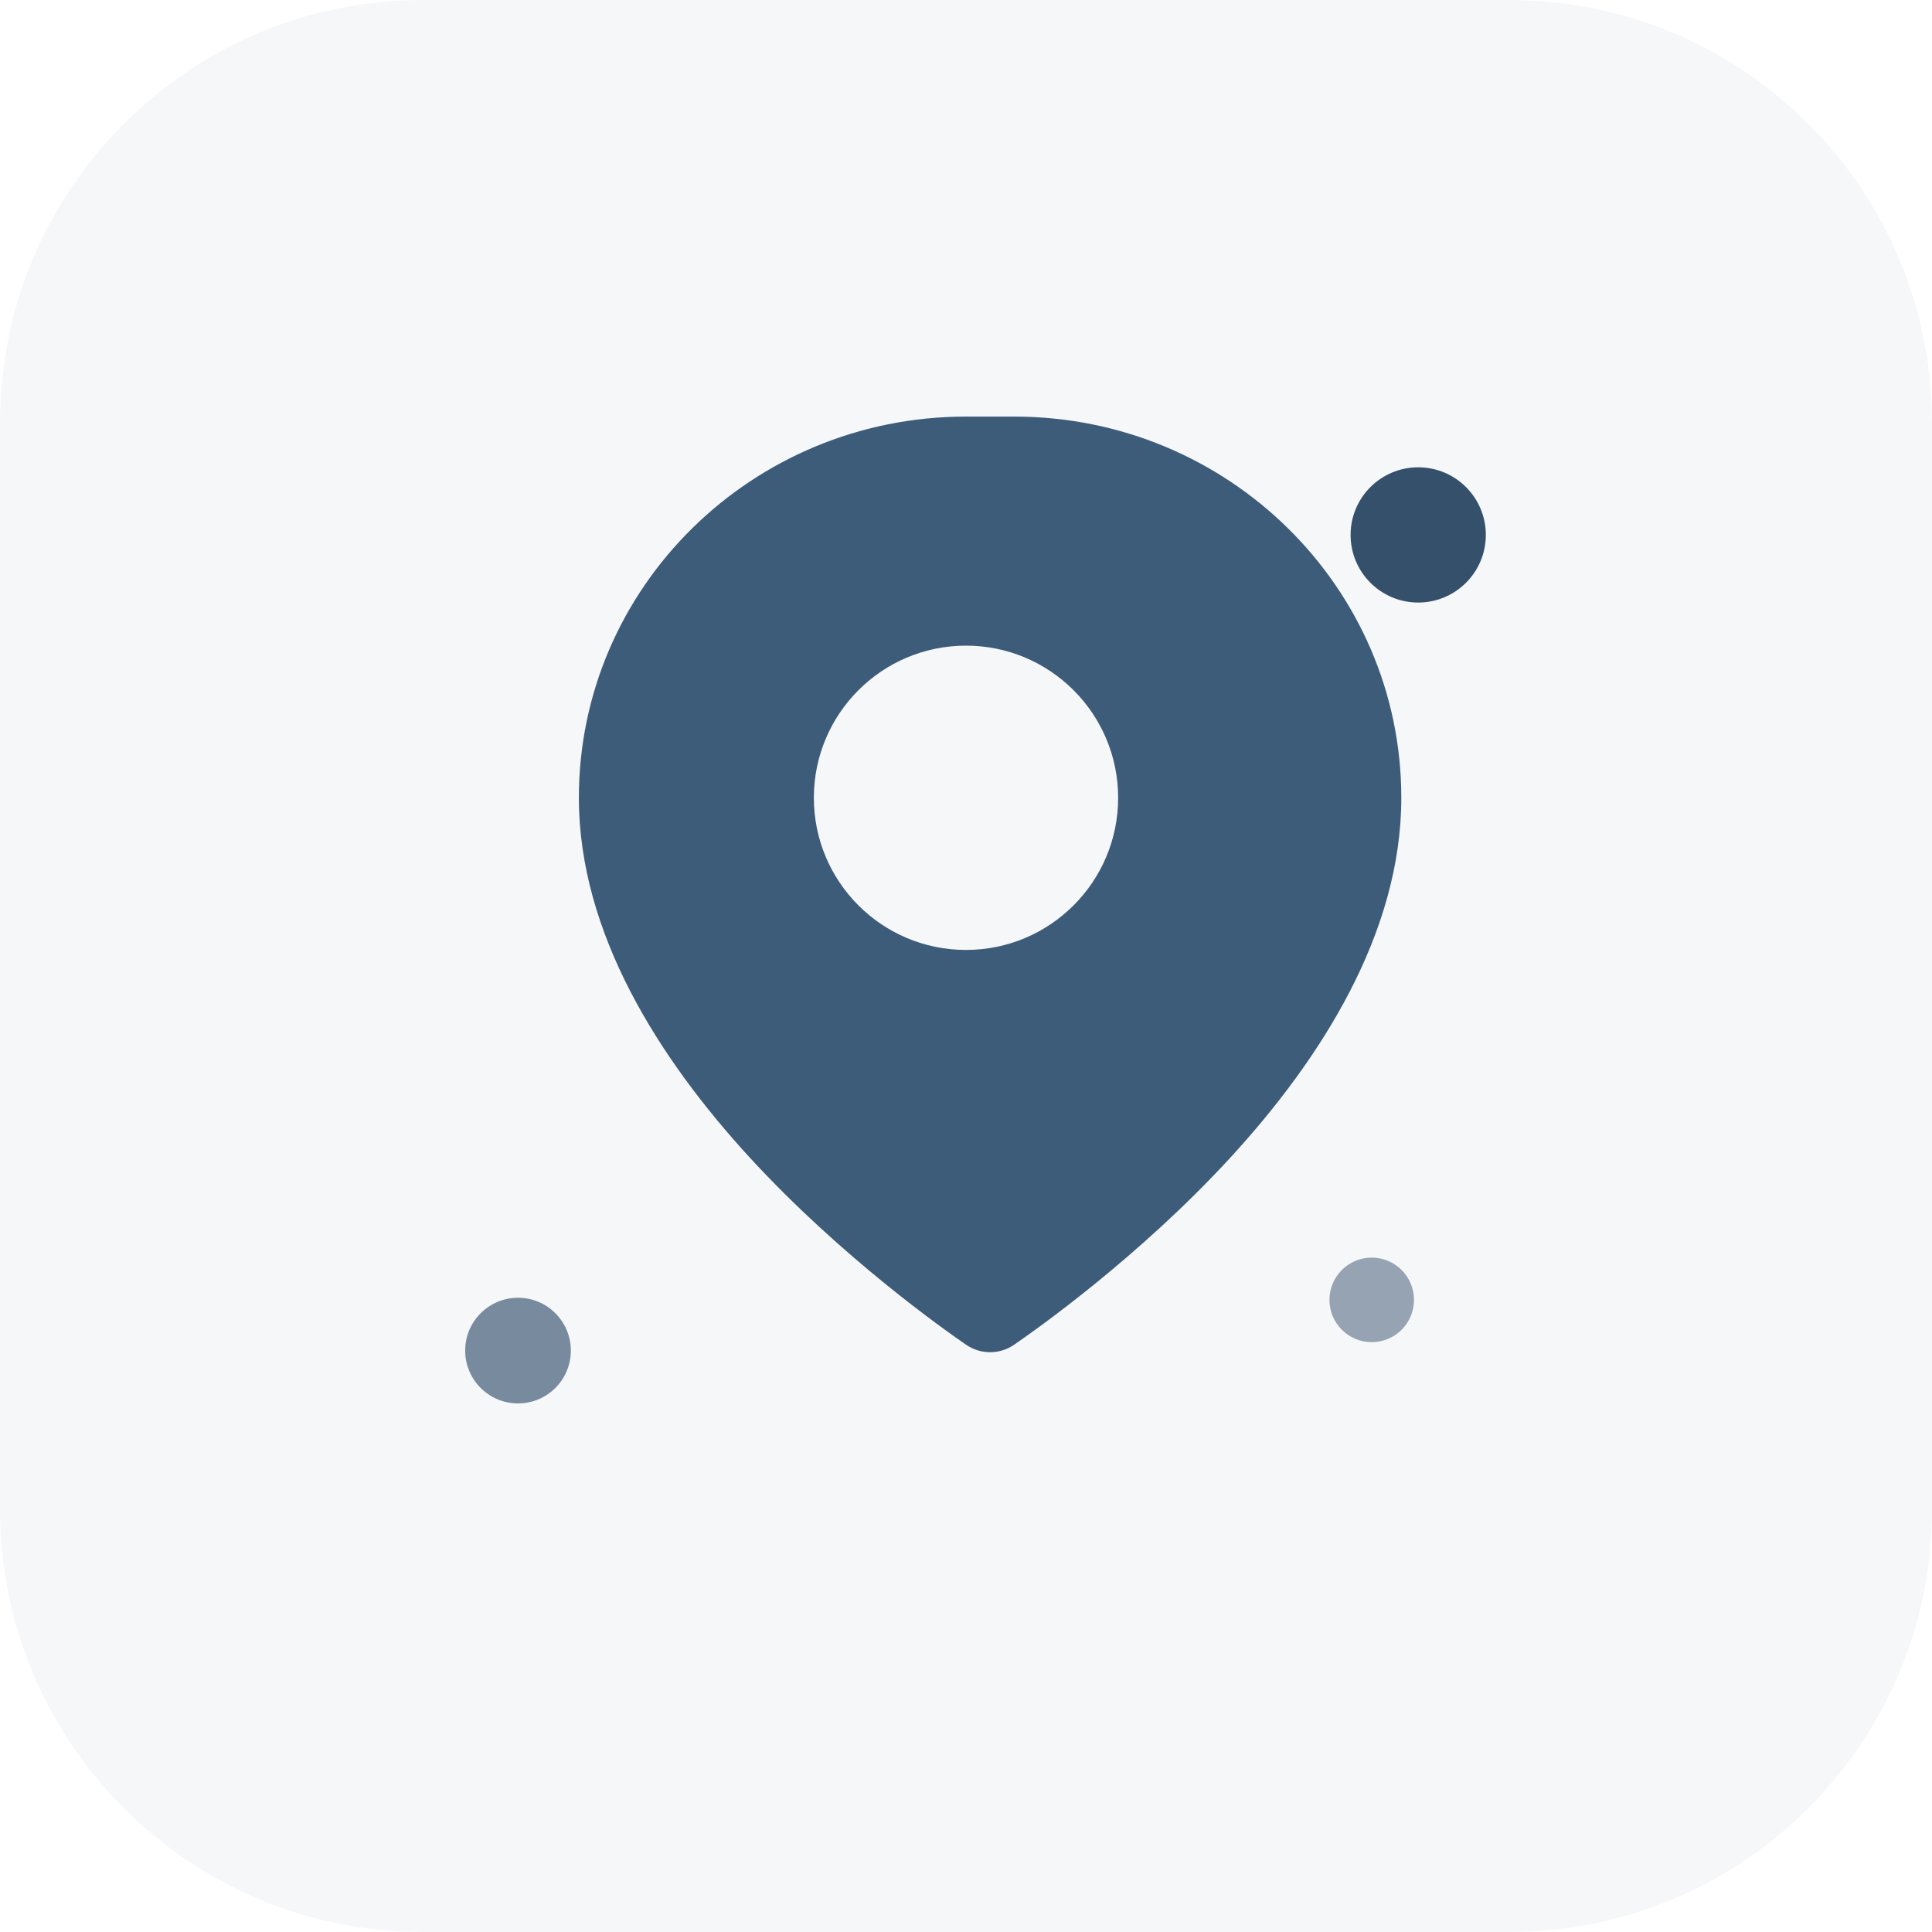
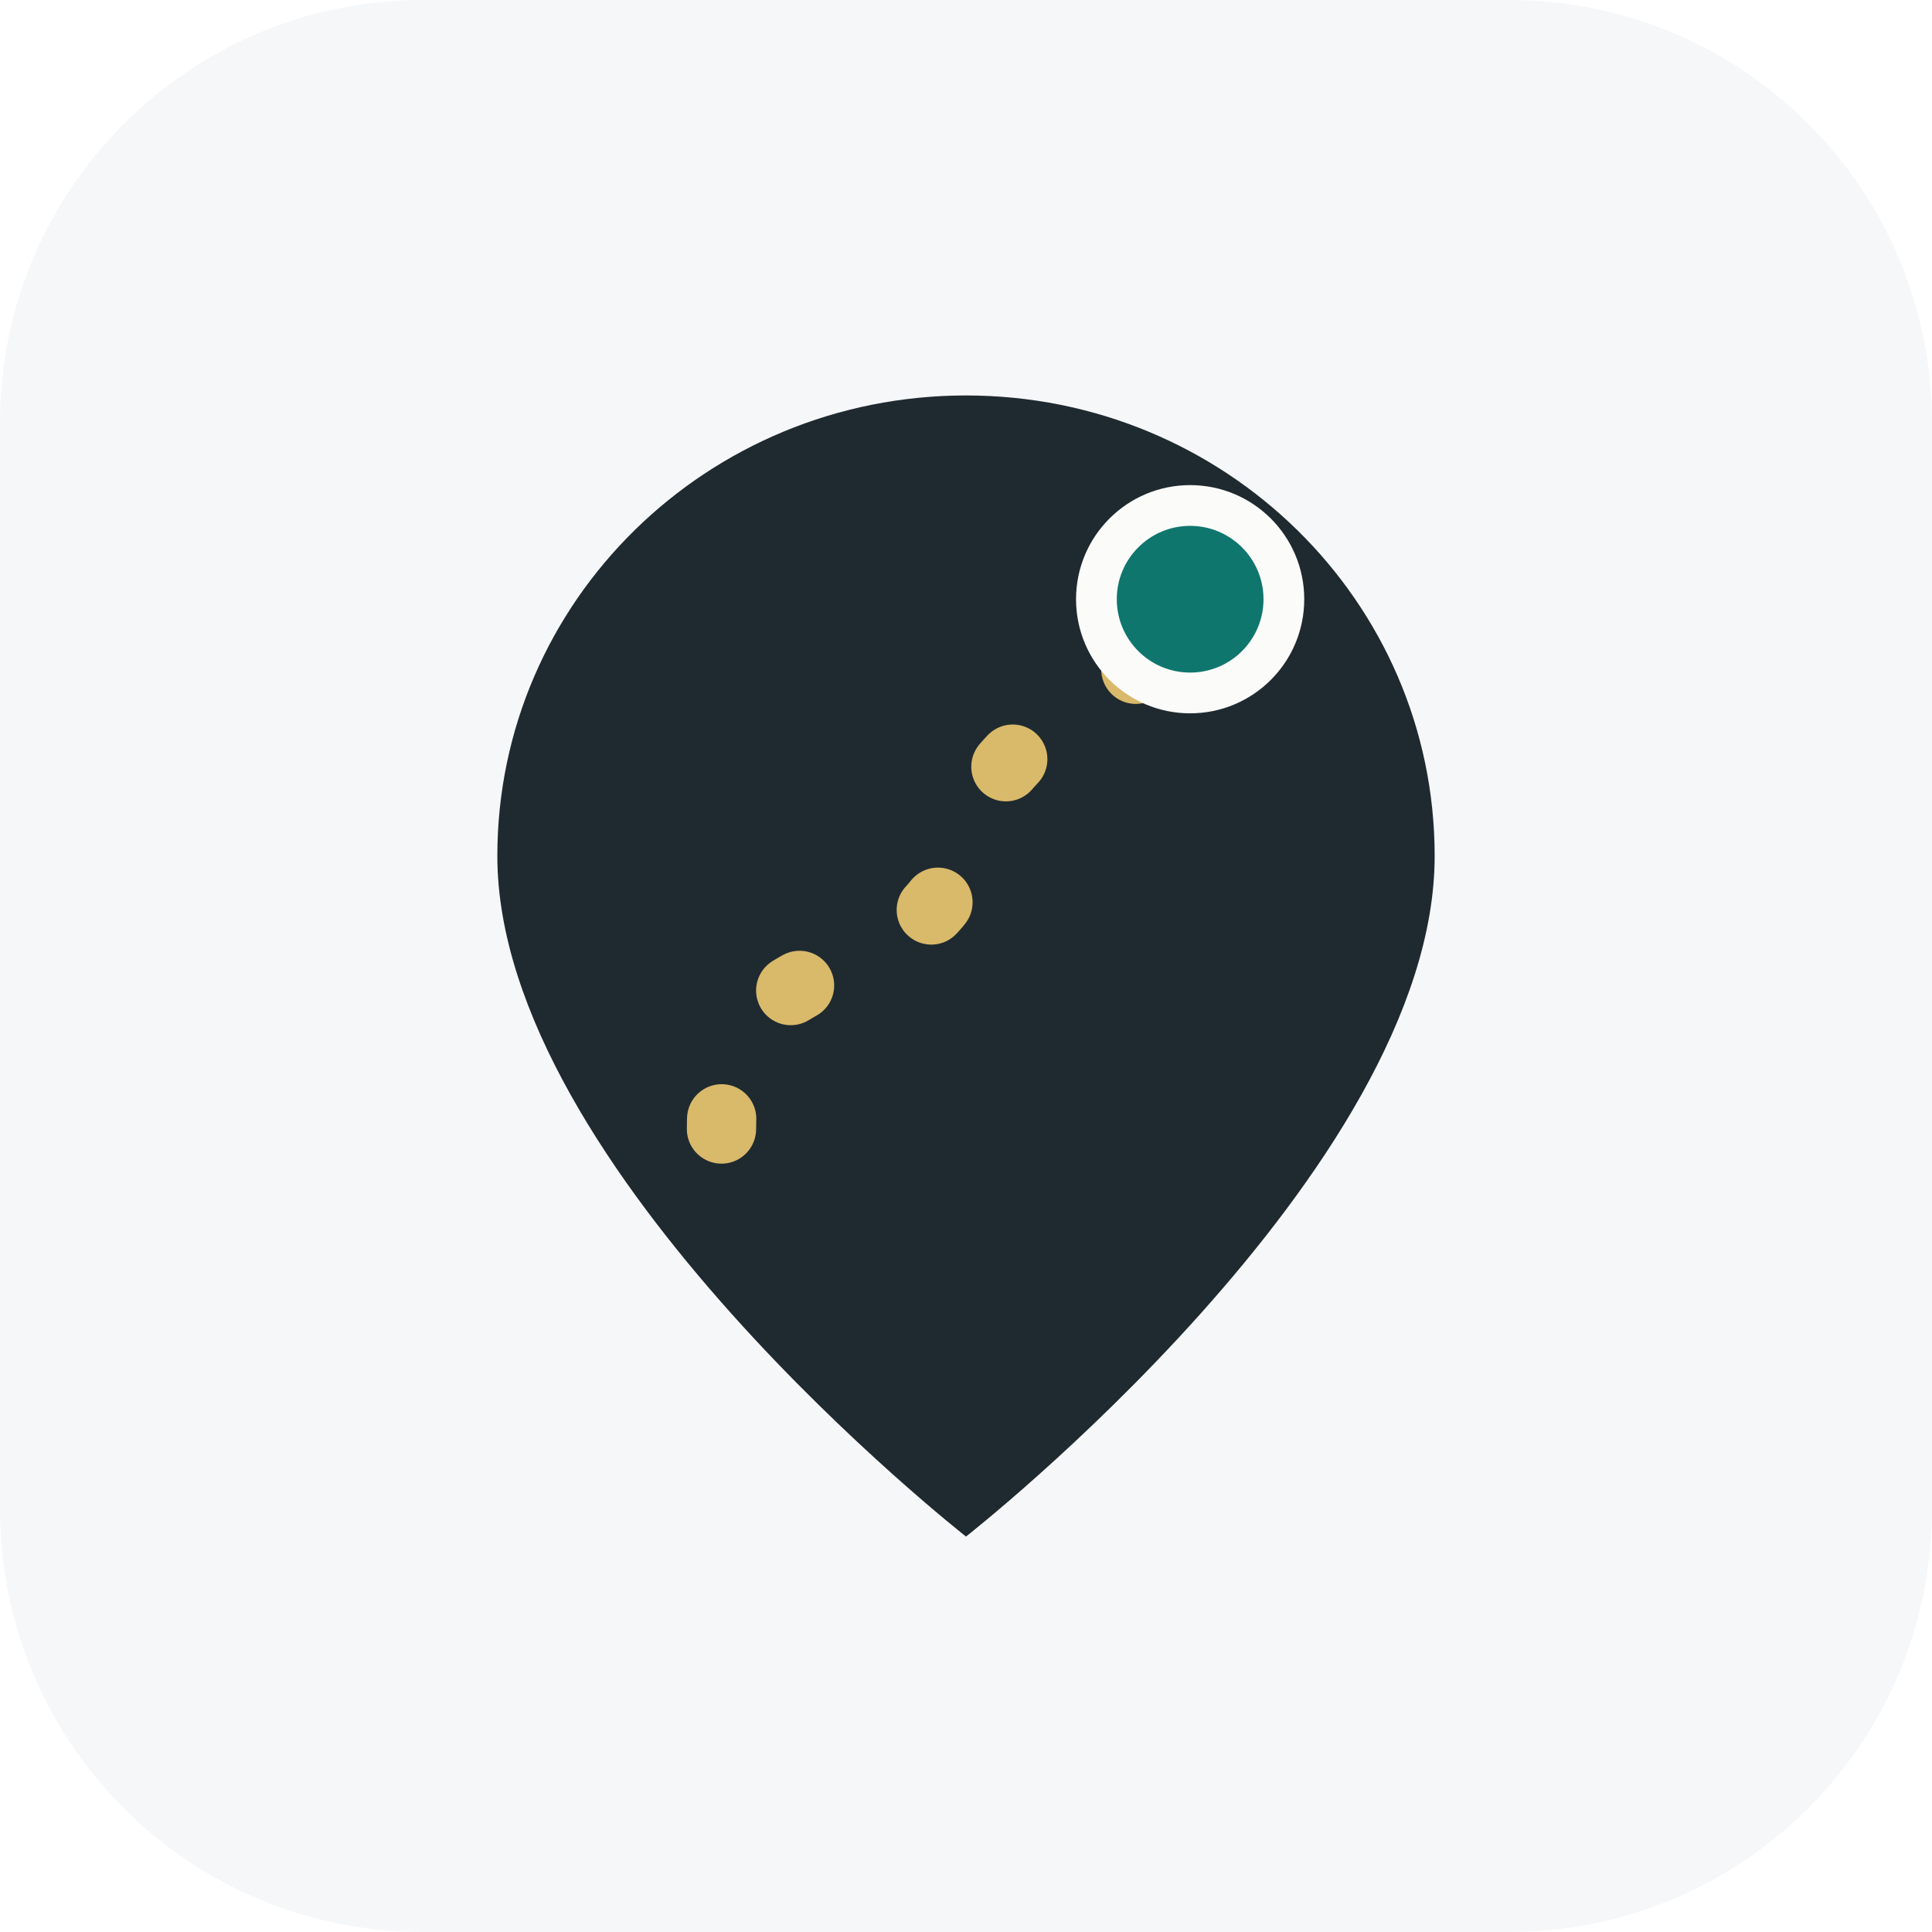
<svg xmlns="http://www.w3.org/2000/svg" viewBox="0 0 512 512" role="img" aria-label="Tabide">
  <rect width="512" height="512" rx="112" fill="#f6f7f9" />
-   <defs>
-     <linearGradient id="pin" x1="256" y1="120" x2="256" y2="400" gradientUnits="userSpaceOnUse">
-       <stop offset="0" stop-color="#3d5c7a" />
-       <stop offset="1" stop-color="#2a4256" />
-     </linearGradient>
-   </defs>
-   <g transform="translate(256 256) scale(11.2) translate(-16 -15.5)">
-     <path fill="url(#pin)" fill-rule="evenodd" d="M16 2.5c-5.06 0-9.16 4.04-9.16 9.02 0 3.2 1.9 6.18 4.05 8.52 2.16 2.35 4.6 4.07 5.11 4.42a1 1 0 0 0 1.14 0c.51-.35 2.95-2.07 5.11-4.42 2.15-2.34 4.05-5.32 4.05-8.52 0-4.98-4.1-9.02-9.16-9.02Zm0 5.42a3.6 3.6 0 1 1 0 7.2 3.6 3.6 0 0 1 0-7.2Z" />
-     <circle cx="26.7" cy="5.3" r="1.6" fill="#34506b" />
-     <circle cx="5.4" cy="24.6" r="1.25" fill="#34506b" opacity="0.65" />
-     <circle cx="25.6" cy="23.4" r="1" fill="#34506b" opacity="0.5" />
+   <g transform="translate(256 256) scale(5.4) translate(-32 -32)">
+     <path d="M32 4C19.3 4 9 14.1 9 26.6 9 42 32 60 32 60s23-18 23-33.4C55 14.1 44.7 4 32 4Z" fill="#1F2A30" />
+     <path d="M20 40 C20 30, 30 34, 32 26 C34 19, 40 20, 42 15" fill="none" stroke="#D9B96A" stroke-width="3.4" stroke-linecap="round" stroke-dasharray="0.5 7.5" />
+     <circle cx="43" cy="14" r="4.6" fill="#0F766E" stroke="#FBFBF9" stroke-width="2" />
  </g>
</svg>
